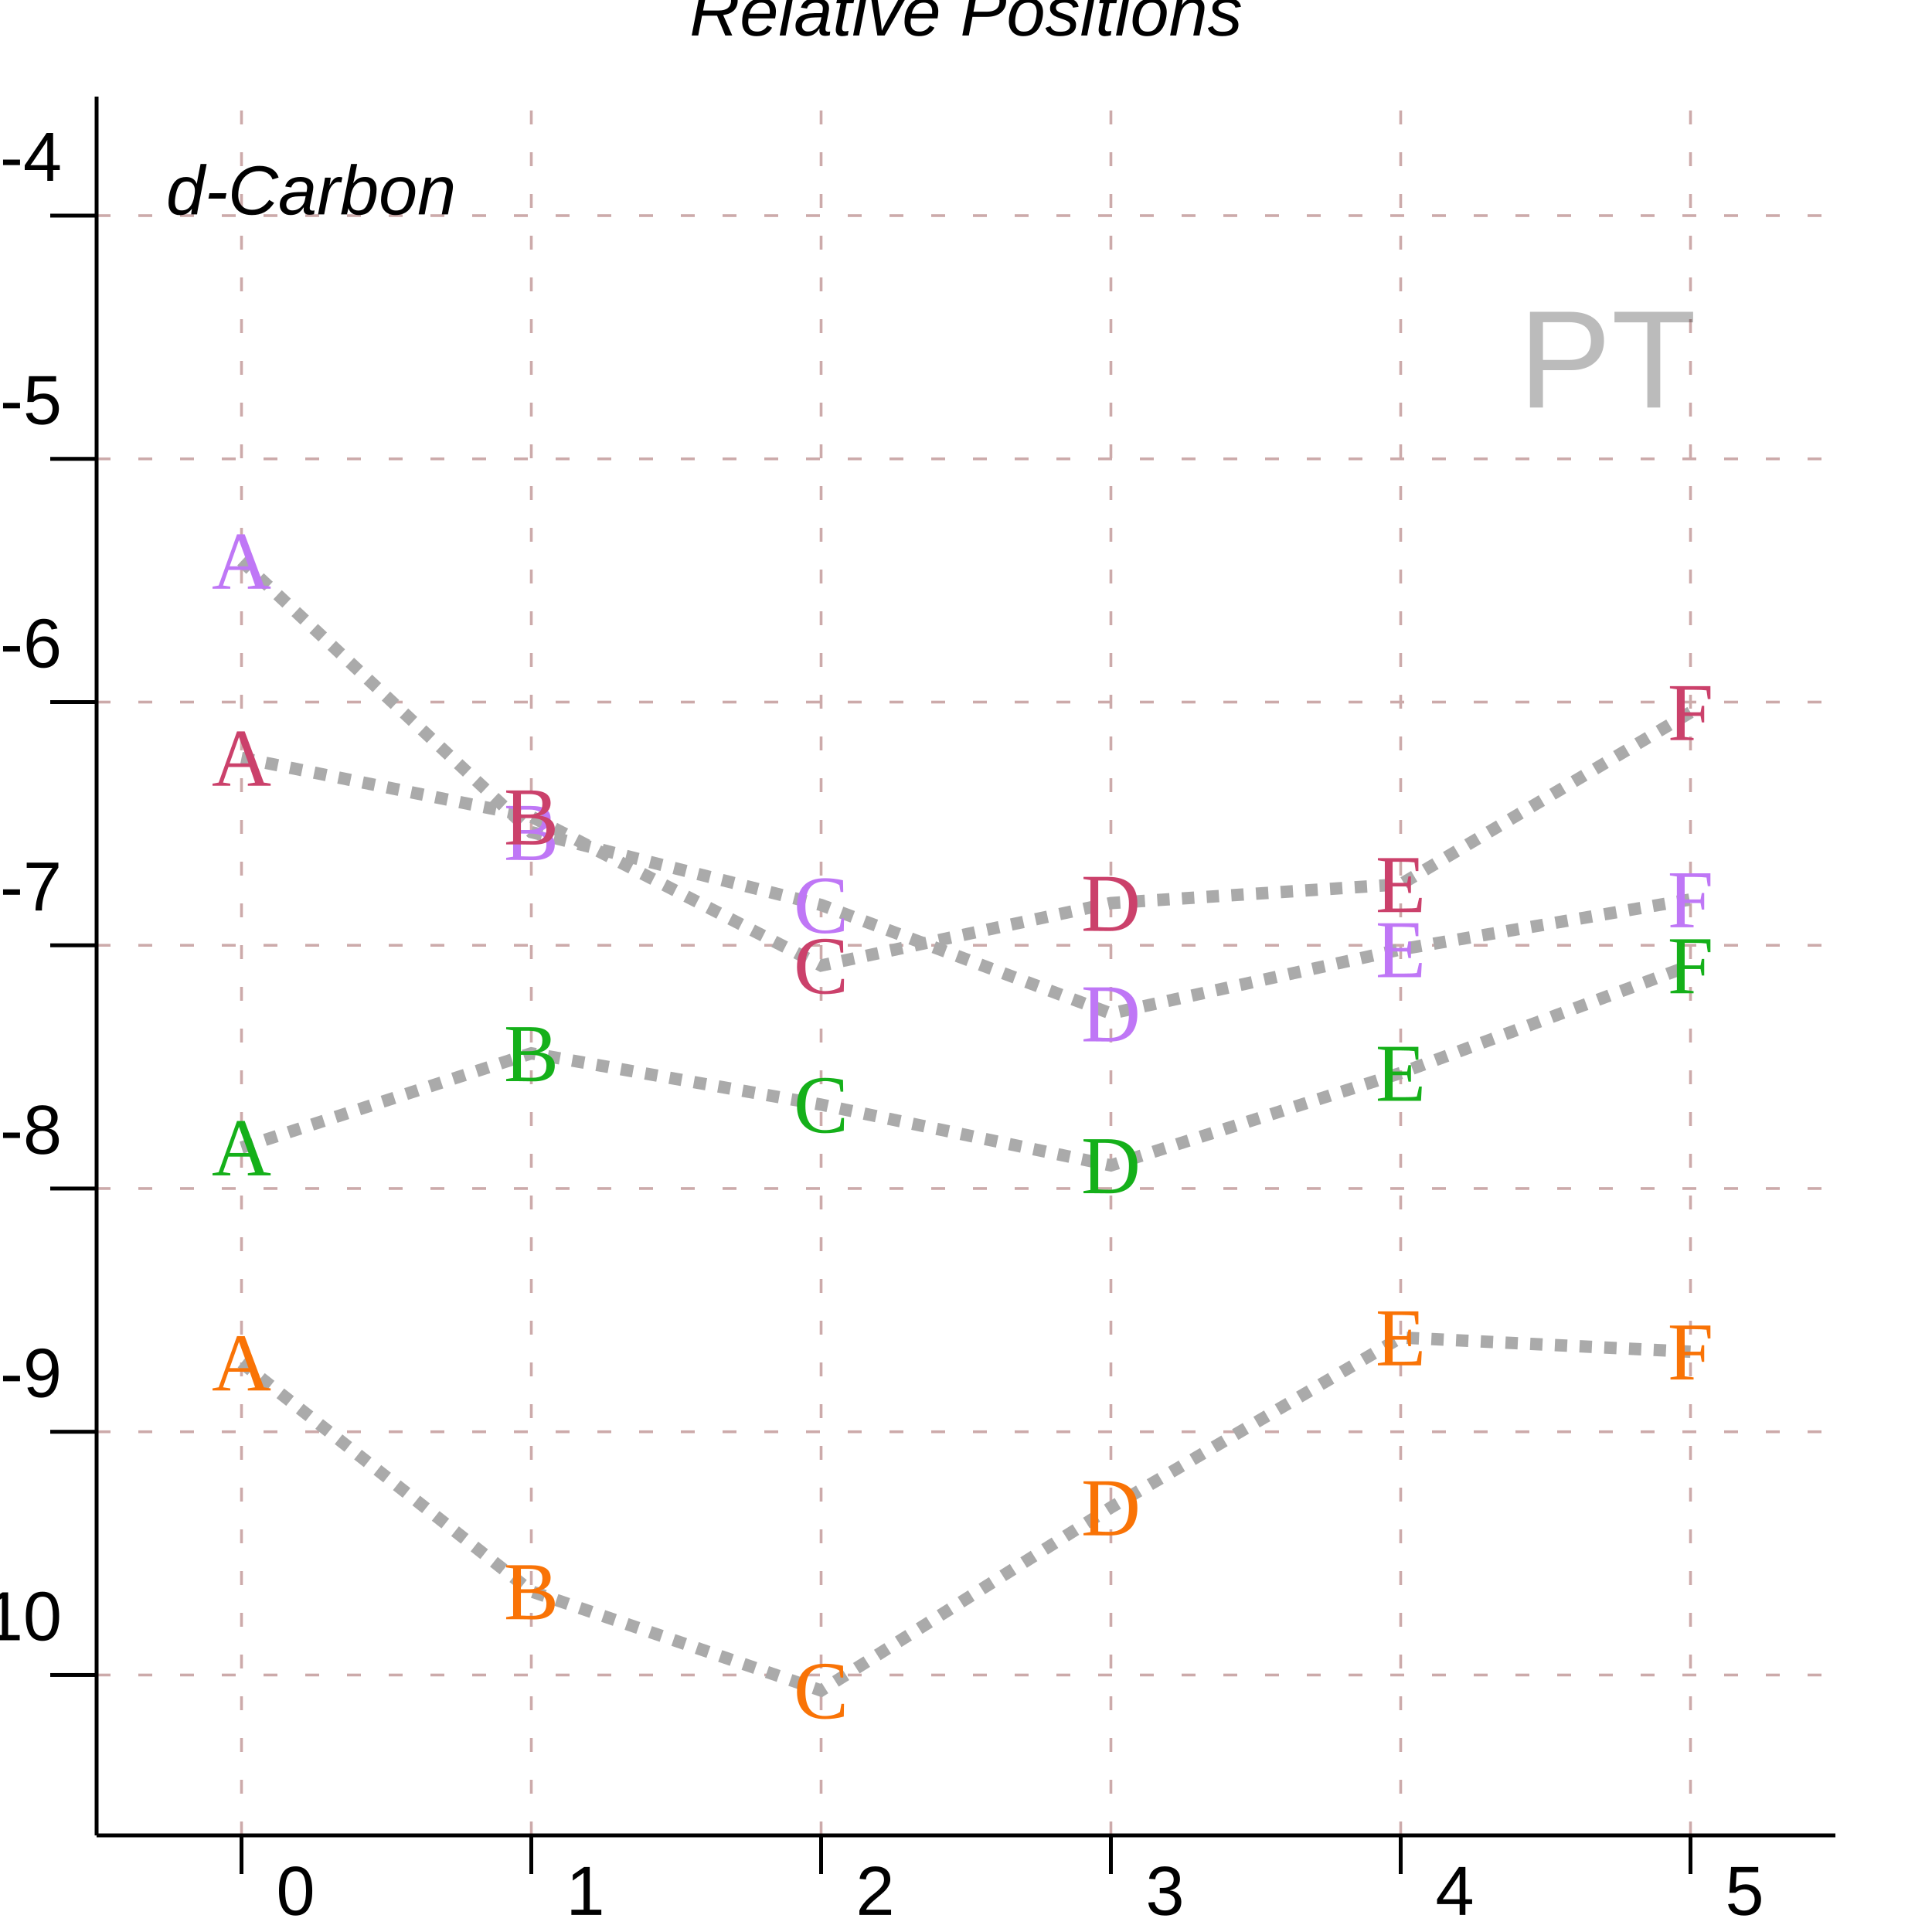
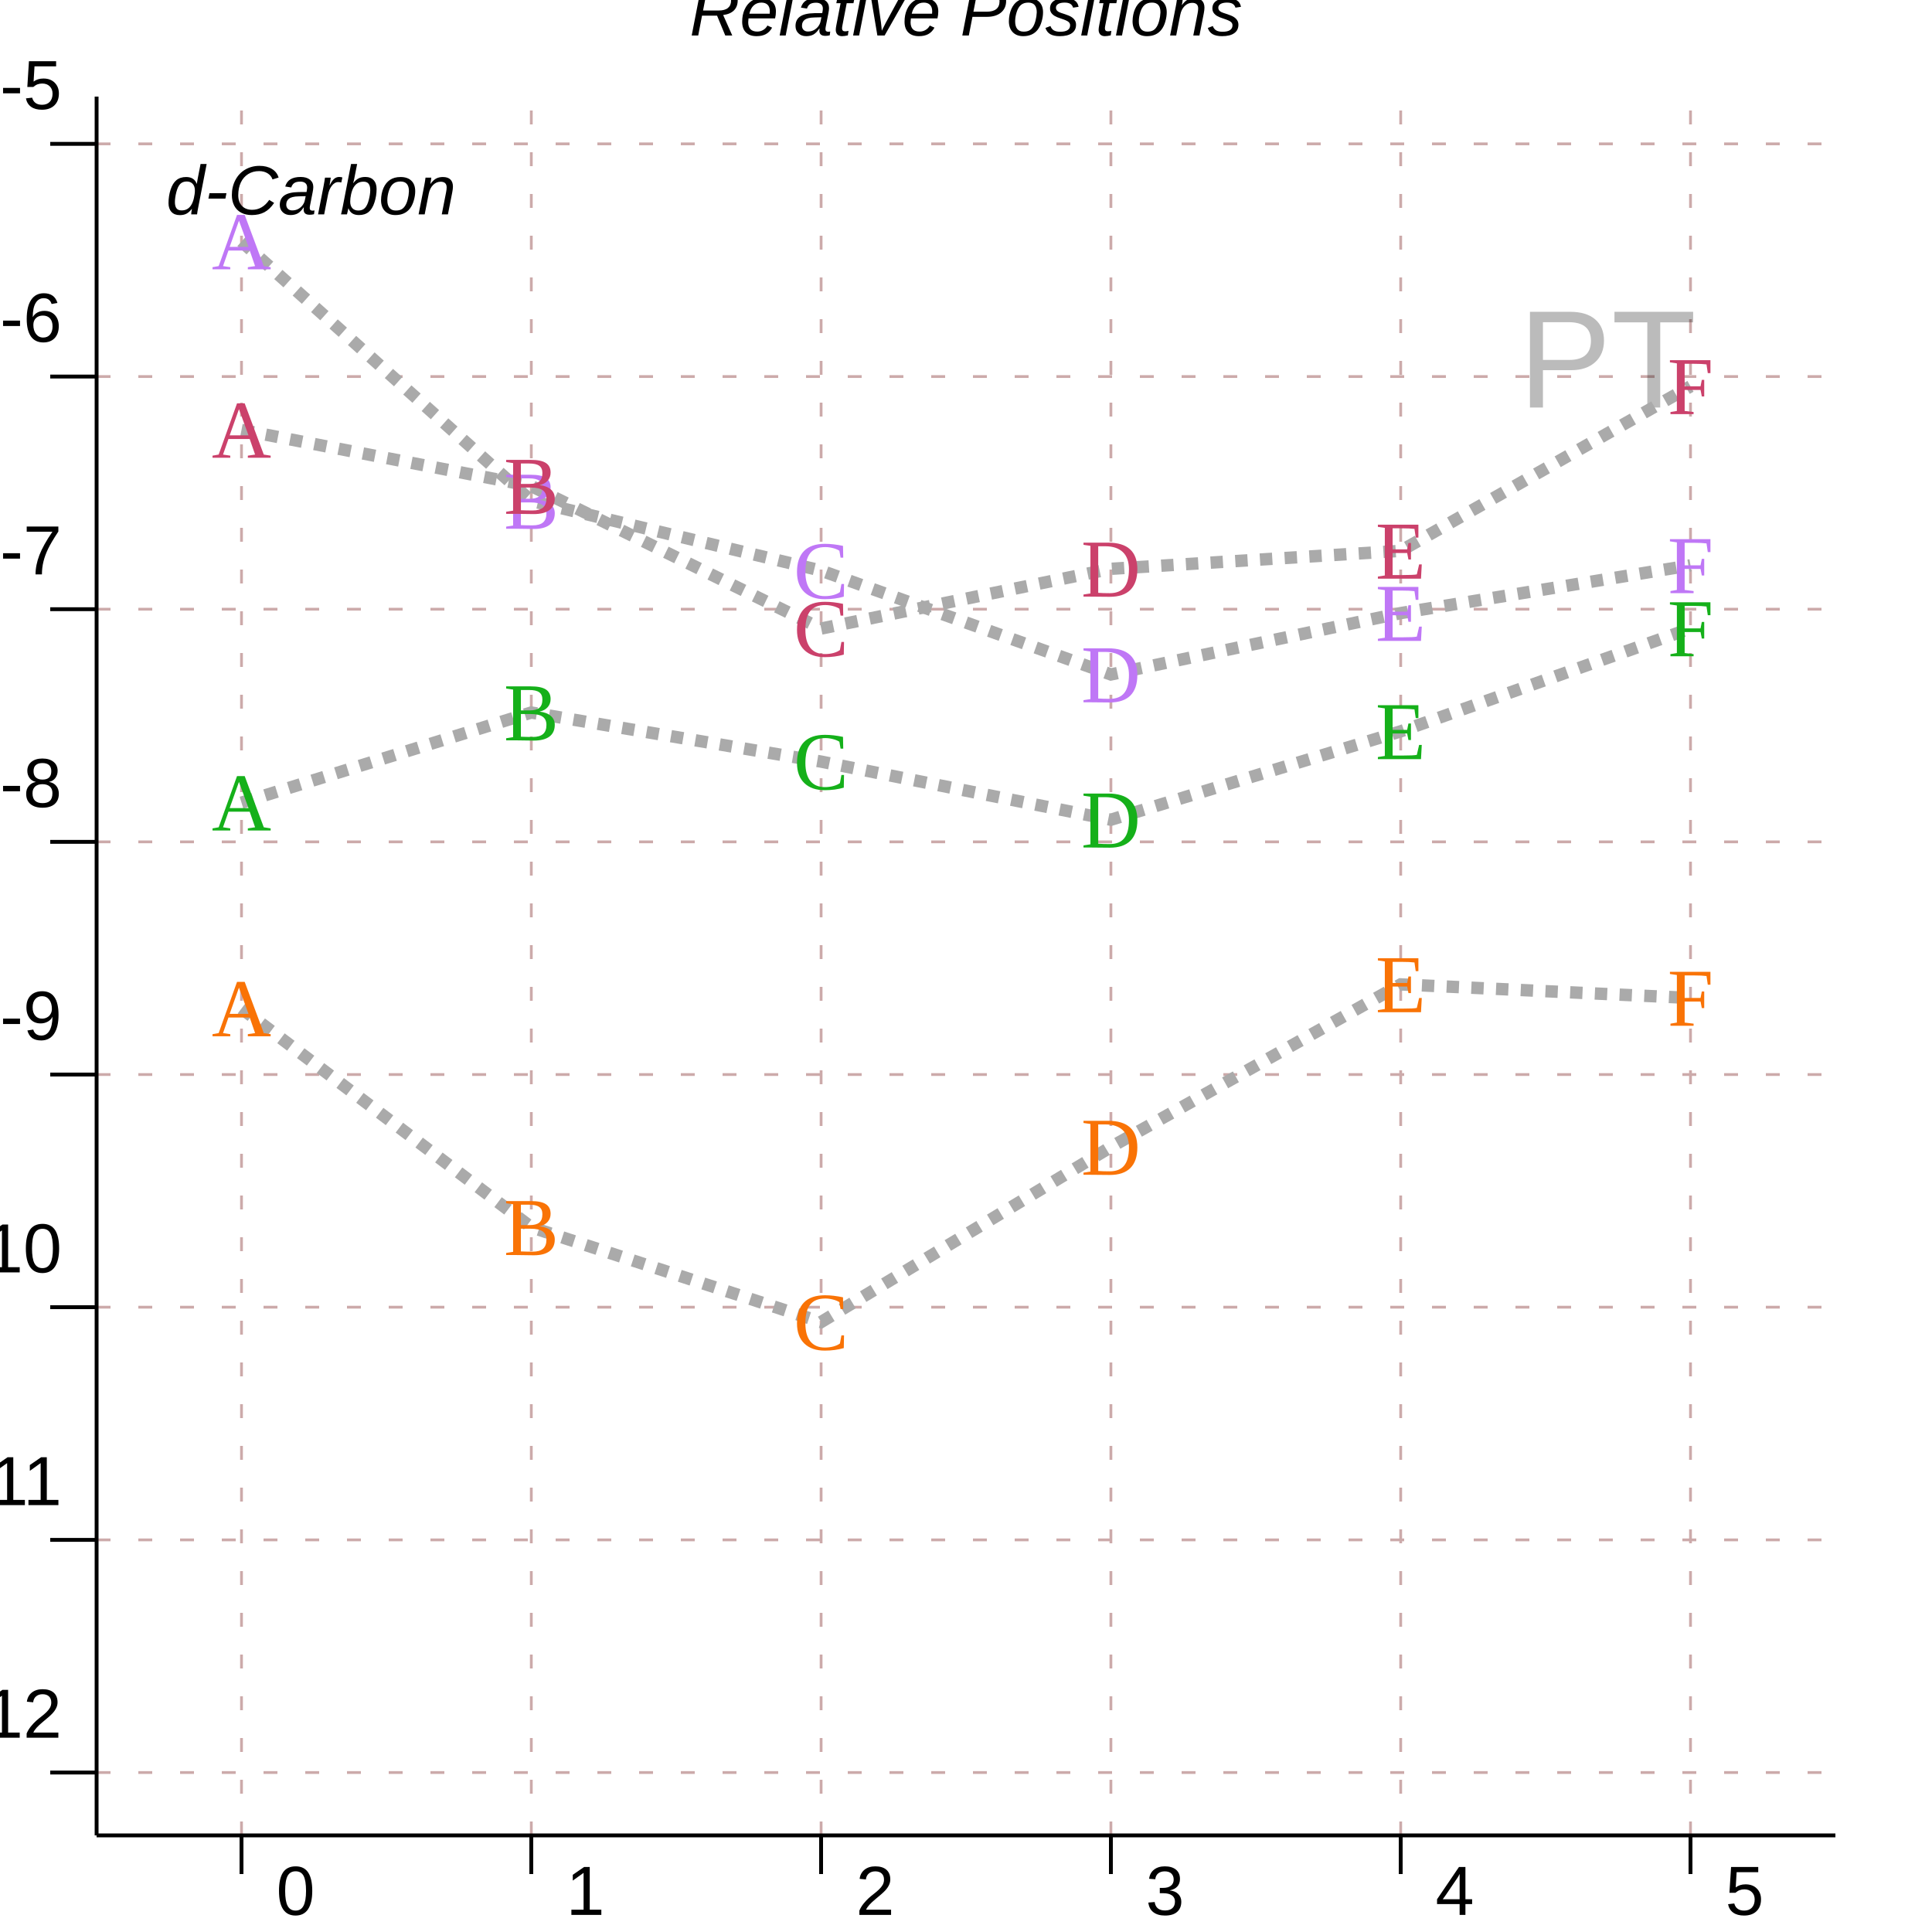
<svg xmlns="http://www.w3.org/2000/svg" version="1.1" viewBox="0 0 500 500">
  <g>
    <g stroke-dasharray="3.6 7.2" stroke-width="0.72" stroke="#caa">
      <line x1="62.50" x2="62.50" y1="475.00" y2="25.00" />
      <line x1="137.50" x2="137.50" y1="475.00" y2="25.00" />
      <line x1="212.50" x2="212.50" y1="475.00" y2="25.00" />
      <line x1="287.50" x2="287.50" y1="475.00" y2="25.00" />
      <line x1="362.50" x2="362.50" y1="475.00" y2="25.00" />
      <line x1="437.50" x2="437.50" y1="475.00" y2="25.00" />
-       <line x1="25.00" x2="475.00" y1="433.49" y2="433.49" />
-       <line x1="25.00" x2="475.00" y1="370.54" y2="370.54" />
-       <line x1="25.00" x2="475.00" y1="307.59" y2="307.59" />
-       <line x1="25.00" x2="475.00" y1="244.64" y2="244.64" />
-       <line x1="25.00" x2="475.00" y1="181.70" y2="181.70" />
-       <line x1="25.00" x2="475.00" y1="118.75" y2="118.75" />
-       <line x1="25.00" x2="475.00" y1="55.80" y2="55.80" />
+       <line x1="25.00" x2="475.00" y1="458.73" y2="458.73" />
+       <line x1="25.00" x2="475.00" y1="398.52" y2="398.52" />
+       <line x1="25.00" x2="475.00" y1="338.30" y2="338.30" />
+       <line x1="25.00" x2="475.00" y1="278.09" y2="278.09" />
+       <line x1="25.00" x2="475.00" y1="217.87" y2="217.87" />
+       <line x1="25.00" x2="475.00" y1="157.66" y2="157.66" />
+       <line x1="25.00" x2="475.00" y1="97.45" y2="97.45" />
+       <line x1="25.00" x2="475.00" y1="37.23" y2="37.23" />
    </g>
    <g>
      <text dominant-baseline="hanging" dx="-36.0" dy="18.0" fill="#0004" font-family="Arial, sans-serif" font-size="36" stroke="none" text-anchor="end" x="475.00" y="62.50">PT</text>
    </g>
    <g>
      <text dominant-baseline="text-bottom" dy="-12.0" fill="black" font-family="Arial, sans-serif" font-size="18.0" font-style="italic" stroke="none" text-anchor="middle" x="250.00" y="25.00">Relative Positions</text>
    </g>
    <g>
      <text dominant-baseline="hanging" dx="18.0" dy="18.0" fill="black" font-family="Arial, sans-serif" font-size="18.0" font-style="italic" stroke="none" text-anchor="beginning" text-orientation="sideways" x="25.00" y="25.00">d-Carbon</text>
    </g>
-     <polyline fill="none" points="62.50,296.99 137.50,272.60 212.50,285.87 287.50,301.60 362.50,277.69 437.50,249.85" stroke-dasharray="3.2 3.2" stroke-width="3.2" stroke="#aaa" />
-     <polyline fill="none" points="62.50,352.66 137.50,411.85 212.50,437.50 287.50,390.13 362.50,346.15 437.50,349.82" stroke-dasharray="3.2 3.2" stroke-width="3.2" stroke="#aaa" />
-     <polyline fill="none" points="62.50,145.16 137.50,215.35 212.50,234.20 287.50,262.30 362.50,245.70 437.50,232.78" stroke-dasharray="3.2 3.2" stroke-width="3.2" stroke="#aaa" />
-     <polyline fill="none" points="62.50,196.15 137.50,211.33 212.50,249.88 287.50,233.71 362.50,228.86 437.50,184.34" stroke-dasharray="3.2 3.2" stroke-width="3.2" stroke="#aaa" />
+     <polyline fill="none" points="62.50,207.73 137.50,184.40 212.50,197.10 287.50,212.14 362.50,189.27 437.50,162.64" stroke-dasharray="3.2 3.2" stroke-width="3.2" stroke="#aaa" />
+     <polyline fill="none" points="62.50,260.99 137.50,317.61 212.50,342.14 287.50,296.83 362.50,254.76 437.50,258.27" stroke-dasharray="3.2 3.2" stroke-width="3.2" stroke="#aaa" />
+     <polyline fill="none" points="62.50,62.50 137.50,129.64 212.50,147.67 287.50,174.55 362.50,158.67 437.50,146.31" stroke-dasharray="3.2 3.2" stroke-width="3.2" stroke="#aaa" />
+     <polyline fill="none" points="62.50,111.27 137.50,125.79 212.50,162.67 287.50,147.21 362.50,142.56 437.50,99.98" stroke-dasharray="3.2 3.2" stroke-width="3.2" stroke="#aaa" />
    <g>
-       <text dominant-baseline="central" fill="#15b01a" font-size="21.333" stroke="none" text-anchor="middle" x="62.50" y="296.99">A</text>
-       <text dominant-baseline="central" fill="#15b01a" font-size="21.333" stroke="none" text-anchor="middle" x="137.50" y="272.60">B</text>
-       <text dominant-baseline="central" fill="#15b01a" font-size="21.333" stroke="none" text-anchor="middle" x="212.50" y="285.87">C</text>
-       <text dominant-baseline="central" fill="#15b01a" font-size="21.333" stroke="none" text-anchor="middle" x="287.50" y="301.60">D</text>
-       <text dominant-baseline="central" fill="#15b01a" font-size="21.333" stroke="none" text-anchor="middle" x="362.50" y="277.69">E</text>
-       <text dominant-baseline="central" fill="#15b01a" font-size="21.333" stroke="none" text-anchor="middle" x="437.50" y="249.85">F</text>
+       <text dominant-baseline="central" fill="#15b01a" font-size="21.333" stroke="none" text-anchor="middle" x="62.50" y="207.73">A</text>
+       <text dominant-baseline="central" fill="#15b01a" font-size="21.333" stroke="none" text-anchor="middle" x="137.50" y="184.40">B</text>
+       <text dominant-baseline="central" fill="#15b01a" font-size="21.333" stroke="none" text-anchor="middle" x="212.50" y="197.10">C</text>
+       <text dominant-baseline="central" fill="#15b01a" font-size="21.333" stroke="none" text-anchor="middle" x="287.50" y="212.14">D</text>
+       <text dominant-baseline="central" fill="#15b01a" font-size="21.333" stroke="none" text-anchor="middle" x="362.50" y="189.27">E</text>
+       <text dominant-baseline="central" fill="#15b01a" font-size="21.333" stroke="none" text-anchor="middle" x="437.50" y="162.64">F</text>
    </g>
    <g>
-       <text dominant-baseline="central" fill="#f97306" font-size="21.333" stroke="none" text-anchor="middle" x="62.50" y="352.66">A</text>
-       <text dominant-baseline="central" fill="#f97306" font-size="21.333" stroke="none" text-anchor="middle" x="137.50" y="411.85">B</text>
-       <text dominant-baseline="central" fill="#f97306" font-size="21.333" stroke="none" text-anchor="middle" x="212.50" y="437.50">C</text>
-       <text dominant-baseline="central" fill="#f97306" font-size="21.333" stroke="none" text-anchor="middle" x="287.50" y="390.13">D</text>
-       <text dominant-baseline="central" fill="#f97306" font-size="21.333" stroke="none" text-anchor="middle" x="362.50" y="346.15">E</text>
-       <text dominant-baseline="central" fill="#f97306" font-size="21.333" stroke="none" text-anchor="middle" x="437.50" y="349.82">F</text>
+       <text dominant-baseline="central" fill="#f97306" font-size="21.333" stroke="none" text-anchor="middle" x="62.50" y="260.99">A</text>
+       <text dominant-baseline="central" fill="#f97306" font-size="21.333" stroke="none" text-anchor="middle" x="137.50" y="317.61">B</text>
+       <text dominant-baseline="central" fill="#f97306" font-size="21.333" stroke="none" text-anchor="middle" x="212.50" y="342.14">C</text>
+       <text dominant-baseline="central" fill="#f97306" font-size="21.333" stroke="none" text-anchor="middle" x="287.50" y="296.83">D</text>
+       <text dominant-baseline="central" fill="#f97306" font-size="21.333" stroke="none" text-anchor="middle" x="362.50" y="254.76">E</text>
+       <text dominant-baseline="central" fill="#f97306" font-size="21.333" stroke="none" text-anchor="middle" x="437.50" y="258.27">F</text>
    </g>
    <g>
-       <text dominant-baseline="central" fill="#bf77f6" font-size="21.333" stroke="none" text-anchor="middle" x="62.50" y="145.16">A</text>
-       <text dominant-baseline="central" fill="#bf77f6" font-size="21.333" stroke="none" text-anchor="middle" x="137.50" y="215.35">B</text>
-       <text dominant-baseline="central" fill="#bf77f6" font-size="21.333" stroke="none" text-anchor="middle" x="212.50" y="234.20">C</text>
-       <text dominant-baseline="central" fill="#bf77f6" font-size="21.333" stroke="none" text-anchor="middle" x="287.50" y="262.30">D</text>
-       <text dominant-baseline="central" fill="#bf77f6" font-size="21.333" stroke="none" text-anchor="middle" x="362.50" y="245.70">E</text>
-       <text dominant-baseline="central" fill="#bf77f6" font-size="21.333" stroke="none" text-anchor="middle" x="437.50" y="232.78">F</text>
+       <text dominant-baseline="central" fill="#bf77f6" font-size="21.333" stroke="none" text-anchor="middle" x="62.50" y="62.50">A</text>
+       <text dominant-baseline="central" fill="#bf77f6" font-size="21.333" stroke="none" text-anchor="middle" x="137.50" y="129.64">B</text>
+       <text dominant-baseline="central" fill="#bf77f6" font-size="21.333" stroke="none" text-anchor="middle" x="212.50" y="147.67">C</text>
+       <text dominant-baseline="central" fill="#bf77f6" font-size="21.333" stroke="none" text-anchor="middle" x="287.50" y="174.55">D</text>
+       <text dominant-baseline="central" fill="#bf77f6" font-size="21.333" stroke="none" text-anchor="middle" x="362.50" y="158.67">E</text>
+       <text dominant-baseline="central" fill="#bf77f6" font-size="21.333" stroke="none" text-anchor="middle" x="437.50" y="146.31">F</text>
    </g>
    <g>
-       <text dominant-baseline="central" fill="#cb416b" font-size="21.333" stroke="none" text-anchor="middle" x="62.50" y="196.15">A</text>
-       <text dominant-baseline="central" fill="#cb416b" font-size="21.333" stroke="none" text-anchor="middle" x="137.50" y="211.33">B</text>
-       <text dominant-baseline="central" fill="#cb416b" font-size="21.333" stroke="none" text-anchor="middle" x="212.50" y="249.88">C</text>
-       <text dominant-baseline="central" fill="#cb416b" font-size="21.333" stroke="none" text-anchor="middle" x="287.50" y="233.71">D</text>
-       <text dominant-baseline="central" fill="#cb416b" font-size="21.333" stroke="none" text-anchor="middle" x="362.50" y="228.86">E</text>
-       <text dominant-baseline="central" fill="#cb416b" font-size="21.333" stroke="none" text-anchor="middle" x="437.50" y="184.34">F</text>
+       <text dominant-baseline="central" fill="#cb416b" font-size="21.333" stroke="none" text-anchor="middle" x="62.50" y="111.27">A</text>
+       <text dominant-baseline="central" fill="#cb416b" font-size="21.333" stroke="none" text-anchor="middle" x="137.50" y="125.79">B</text>
+       <text dominant-baseline="central" fill="#cb416b" font-size="21.333" stroke="none" text-anchor="middle" x="212.50" y="162.67">C</text>
+       <text dominant-baseline="central" fill="#cb416b" font-size="21.333" stroke="none" text-anchor="middle" x="287.50" y="147.21">D</text>
+       <text dominant-baseline="central" fill="#cb416b" font-size="21.333" stroke="none" text-anchor="middle" x="362.50" y="142.56">E</text>
+       <text dominant-baseline="central" fill="#cb416b" font-size="21.333" stroke="none" text-anchor="middle" x="437.50" y="99.98">F</text>
    </g>
    <g stroke="black">
      <line x1="62.50" x2="62.50" y1="475.00" y2="485.00" />
      <line x1="137.50" x2="137.50" y1="475.00" y2="485.00" />
      <line x1="212.50" x2="212.50" y1="475.00" y2="485.00" />
      <line x1="287.50" x2="287.50" y1="475.00" y2="485.00" />
      <line x1="362.50" x2="362.50" y1="475.00" y2="485.00" />
      <line x1="437.50" x2="437.50" y1="475.00" y2="485.00" />
      <g fill="black" font-family="Arial, sans-serif" font-size="18.0" stroke="none" text-anchor="start" transform="translate(9.0 0.0)">
        <text x="62.50" y="495.57">0</text>
        <text x="137.50" y="495.57">1</text>
        <text x="212.50" y="495.57">2</text>
        <text x="287.50" y="495.57">3</text>
        <text x="362.50" y="495.57">4</text>
        <text x="437.50" y="495.57">5</text>
      </g>
      <line x1="25.00" x2="475.00" y1="475.00" y2="475.00" />
    </g>
    <g stroke="black">
-       <line x1="25.00" x2="13.00" y1="433.49" y2="433.49" />
-       <line x1="25.00" x2="13.00" y1="370.54" y2="370.54" />
-       <line x1="25.00" x2="13.00" y1="307.59" y2="307.59" />
-       <line x1="25.00" x2="13.00" y1="244.64" y2="244.64" />
-       <line x1="25.00" x2="13.00" y1="181.70" y2="181.70" />
-       <line x1="25.00" x2="13.00" y1="118.75" y2="118.75" />
-       <line x1="25.00" x2="13.00" y1="55.80" y2="55.80" />
+       <line x1="25.00" x2="13.00" y1="458.73" y2="458.73" />
+       <line x1="25.00" x2="13.00" y1="398.52" y2="398.52" />
+       <line x1="25.00" x2="13.00" y1="338.30" y2="338.30" />
+       <line x1="25.00" x2="13.00" y1="278.09" y2="278.09" />
+       <line x1="25.00" x2="13.00" y1="217.87" y2="217.87" />
+       <line x1="25.00" x2="13.00" y1="157.66" y2="157.66" />
+       <line x1="25.00" x2="13.00" y1="97.45" y2="97.45" />
+       <line x1="25.00" x2="13.00" y1="37.23" y2="37.23" />
      <g fill="black" font-family="Arial, sans-serif" font-size="18.0" stroke="none" text-anchor="end">
-         <text x="16.00" y="424.49">-10</text>
-         <text x="16.00" y="361.54">-9</text>
-         <text x="16.00" y="298.59">-8</text>
-         <text x="16.00" y="235.64">-7</text>
-         <text x="16.00" y="172.70">-6</text>
-         <text x="16.00" y="109.75">-5</text>
-         <text x="16.00" y="46.80">-4</text>
+         <text x="16.00" y="449.73">-12</text>
+         <text x="16.00" y="389.52">-11</text>
+         <text x="16.00" y="329.30">-10</text>
+         <text x="16.00" y="269.09">-9</text>
+         <text x="16.00" y="208.87">-8</text>
+         <text x="16.00" y="148.66">-7</text>
+         <text x="16.00" y="88.45">-6</text>
+         <text x="16.00" y="28.23">-5</text>
      </g>
      <line x1="25.00" x2="25.00" y1="475.00" y2="25.00" />
    </g>
  </g>
</svg>
